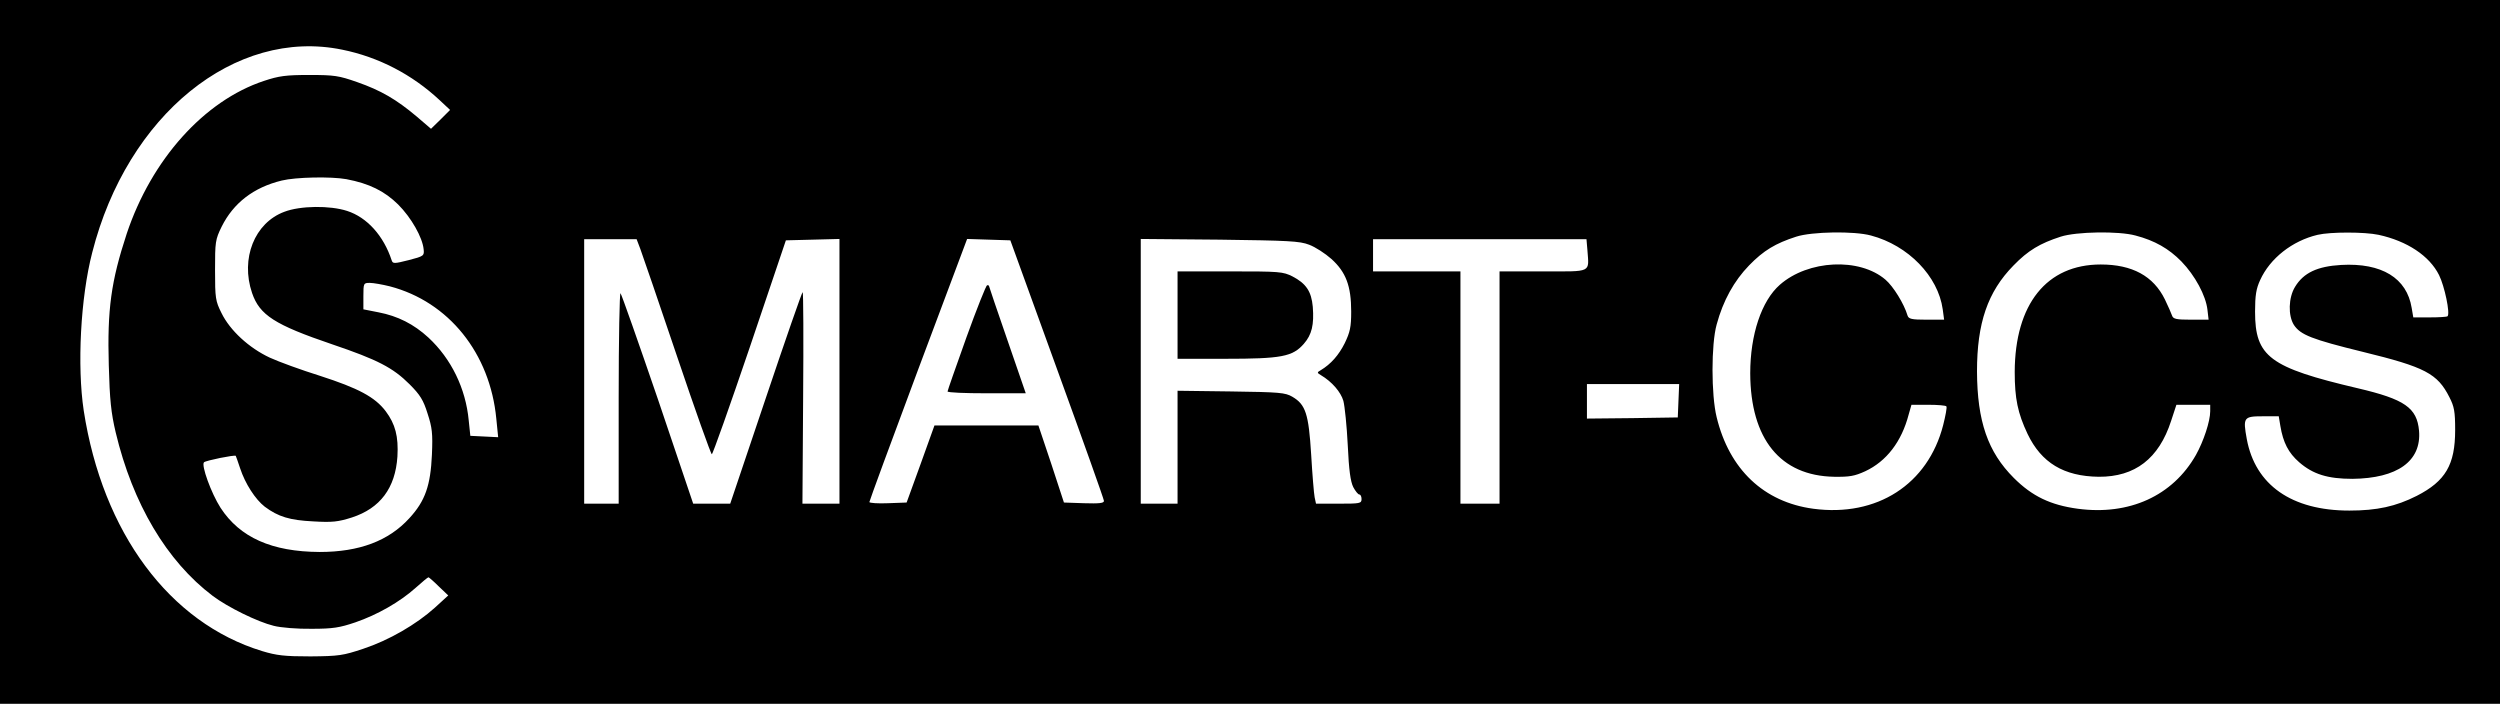
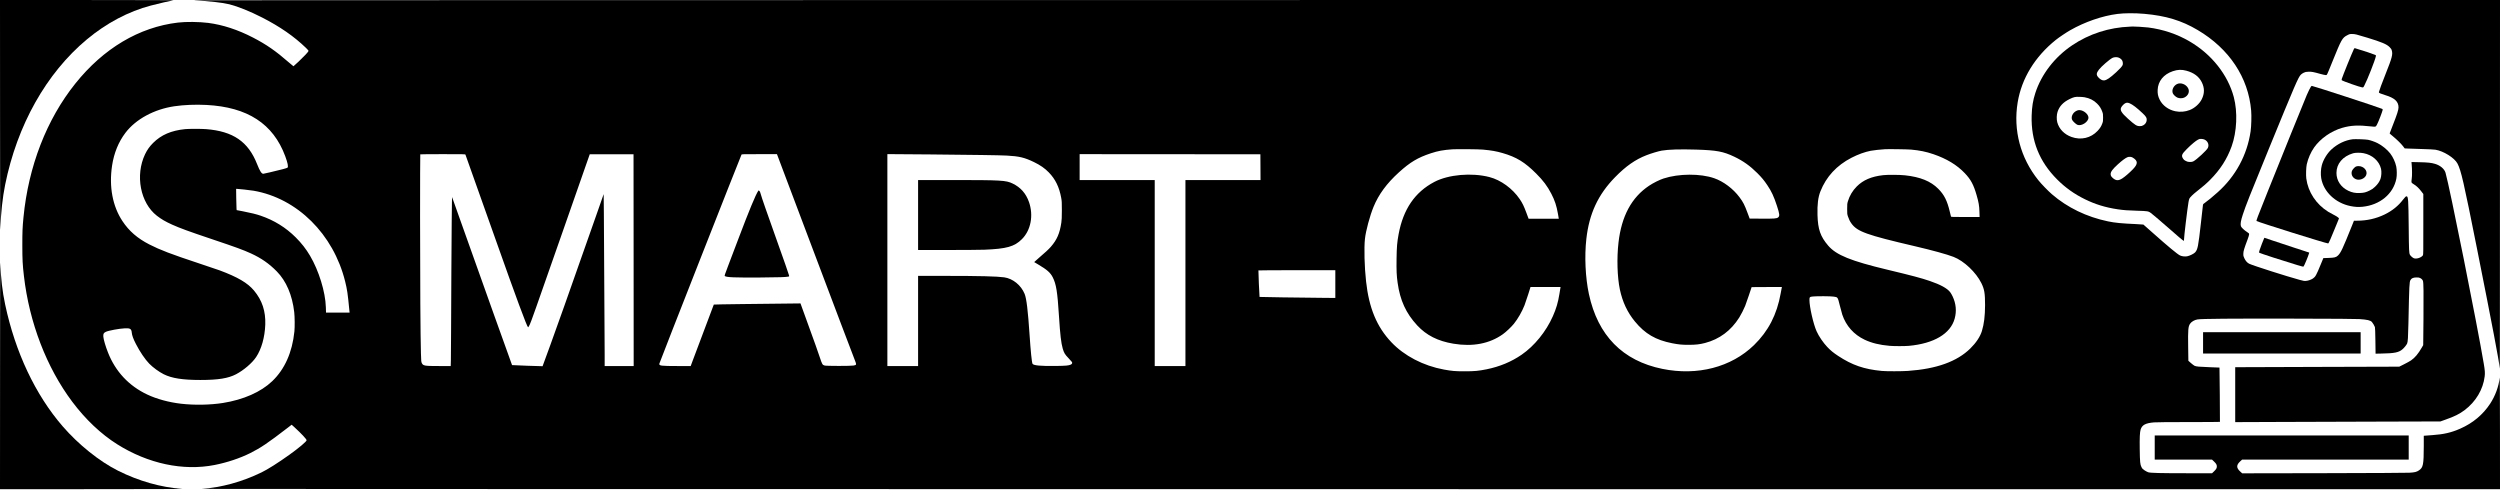
- <svg xmlns="http://www.w3.org/2000/svg" version="1.0" width="1087pt" height="306pt" viewBox="0 0 1087 306" preserveAspectRatio="xMidYMid meet">
-   <g transform="translate(0,306) scale(0.1,-0.1)" fill="#000000" stroke="none">
-     <path d="M0 1530 l0 -1530 5435 0 5435 0 0 1530 0 1530 -5435 0 -5435 0 0 -1530z m1488 1314 c158 -32 304 -108 423 -219 l46 -43 -41 -41 -42 -41 -63 54 c-88 74 -155 113 -258 149 -80 28 -99 31 -208 31 -102 0 -132 -4 -198 -26 -259 -86 -488 -341 -596 -664 -68 -207 -85 -329 -78 -572 4 -151 10 -207 30 -292 74 -310 222 -560 422 -711 65 -49 195 -113 265 -130 30 -8 104 -14 165 -13 93 0 122 5 190 28 96 33 194 89 262 150 28 25 53 46 56 46 2 0 23 -18 45 -40 l41 -39 -58 -53 c-81 -73 -200 -142 -312 -179 -87 -29 -105 -32 -229 -33 -113 0 -147 4 -210 23 -403 123 -694 515 -776 1046 -29 193 -14 490 37 687 152 598 621 978 1087 882z m18 -563 c100 -19 166 -52 225 -110 57 -57 106 -143 111 -195 3 -28 1 -30 -65 -47 -63 -16 -69 -16 -74 -1 -35 107 -107 187 -194 215 -74 24 -203 23 -273 -4 -129 -48 -191 -203 -140 -353 33 -96 98 -138 348 -223 198 -67 265 -102 337 -174 46 -46 60 -69 78 -127 20 -61 23 -86 19 -179 -6 -134 -29 -201 -98 -276 -90 -99 -218 -147 -390 -147 -208 1 -347 63 -431 192 -41 64 -85 186 -72 198 9 8 133 33 138 28 1 -2 10 -26 19 -54 22 -67 66 -135 107 -167 59 -44 109 -59 211 -64 83 -5 108 -2 168 17 123 40 189 128 198 265 5 87 -9 141 -51 197 -47 62 -119 100 -286 154 -80 25 -179 61 -218 79 -90 42 -173 118 -210 194 -26 52 -28 64 -28 186 0 123 1 133 29 190 51 102 138 170 261 200 61 15 214 18 281 6z m6629 -245 c162 -43 292 -177 312 -321 l6 -45 -77 0 c-64 0 -77 3 -82 18 -15 51 -62 127 -96 156 -113 97 -336 86 -459 -22 -80 -70 -129 -217 -129 -385 1 -286 131 -446 365 -450 67 -1 89 3 135 24 92 43 158 128 189 247 l12 42 74 0 c41 0 76 -3 78 -7 3 -5 -4 -41 -14 -81 -66 -258 -288 -401 -565 -364 -215 29 -365 171 -420 398 -24 97 -24 317 0 403 28 104 76 190 141 257 63 65 115 96 205 125 68 22 252 25 325 5z m1150 0 c84 -22 145 -57 200 -113 59 -61 106 -148 113 -210 l5 -43 -77 0 c-64 0 -77 3 -82 18 -3 9 -17 41 -31 70 -50 102 -142 152 -279 152 -235 0 -373 -172 -374 -467 0 -116 13 -179 56 -270 60 -125 157 -184 309 -186 158 -1 262 79 315 243 l23 70 73 0 74 0 0 -28 c0 -44 -29 -131 -62 -190 -101 -178 -290 -264 -514 -234 -118 16 -198 54 -278 134 -113 113 -159 246 -160 463 0 210 46 346 159 461 63 65 115 96 205 125 68 22 252 25 325 5z m1057 3 c124 -27 221 -91 263 -175 24 -48 49 -167 37 -179 -3 -3 -38 -5 -77 -5 l-72 0 -7 41 c-21 130 -130 197 -307 187 -103 -6 -163 -34 -200 -95 -29 -47 -31 -125 -5 -166 29 -43 76 -62 300 -117 270 -66 324 -94 376 -197 21 -41 25 -62 25 -143 0 -151 -42 -222 -167 -286 -91 -46 -173 -64 -293 -64 -251 0 -409 111 -446 311 -17 94 -14 99 70 99 l69 0 7 -42 c12 -72 35 -117 82 -158 60 -52 124 -72 231 -72 196 2 301 77 290 209 -9 100 -62 137 -267 185 -383 90 -446 137 -446 333 0 71 5 100 22 137 43 95 140 171 250 197 55 13 204 13 265 0z m-7558 -61 c9 -24 81 -234 160 -468 79 -234 147 -425 151 -425 4 0 78 209 165 465 l157 465 117 3 116 3 0 -576 0 -575 -80 0 -81 0 3 460 c2 253 1 460 -2 460 -3 0 -75 -207 -160 -460 l-155 -460 -80 0 -81 0 -153 453 c-85 248 -158 456 -163 462 -4 5 -8 -199 -8 -453 l0 -462 -75 0 -75 0 0 575 0 575 114 0 114 0 16 -42z m1812 -523 c112 -308 204 -566 204 -573 0 -10 -21 -12 -87 -10 l-87 3 -55 168 -56 167 -226 0 -226 0 -60 -167 -61 -168 -81 -3 c-44 -2 -81 1 -81 5 0 4 95 263 212 576 l213 568 94 -3 94 -3 203 -560z m1096 541 c27 -10 70 -38 97 -62 63 -57 86 -117 86 -229 0 -67 -5 -89 -28 -137 -26 -52 -60 -91 -105 -118 -16 -9 -16 -11 1 -21 49 -29 87 -74 98 -112 6 -23 15 -110 19 -192 5 -109 12 -159 24 -183 9 -17 21 -32 26 -32 6 0 10 -9 10 -20 0 -19 -7 -20 -99 -20 l-99 0 -6 28 c-3 15 -10 98 -15 185 -11 178 -24 218 -82 252 -31 18 -55 20 -266 23 l-233 3 0 -245 0 -246 -80 0 -80 0 0 576 0 575 343 -3 c298 -4 348 -6 389 -22z m1210 -23 c7 -101 23 -93 -193 -93 l-189 0 0 -505 0 -505 -85 0 -85 0 0 505 0 505 -190 0 -190 0 0 70 0 70 464 0 464 0 4 -47z m-5207 -158 c256 -67 436 -291 463 -576 l8 -80 -60 3 -61 3 -7 67 c-13 139 -76 268 -175 360 -64 59 -134 94 -217 110 l-66 13 0 57 c0 57 1 58 28 58 15 0 55 -7 87 -15z m5603 -497 l-3 -73 -197 -3 -198 -2 0 75 0 75 200 0 201 0 -3 -72z" />
-     <path d="M4202 1593 c-45 -126 -82 -231 -82 -235 0 -5 76 -8 170 -8 l170 0 -80 232 c-44 127 -80 233 -80 235 0 2 -4 3 -8 3 -4 0 -45 -102 -90 -227z" />
-     <path d="M5120 1690 l0 -190 208 0 c243 0 292 9 341 65 35 40 45 83 39 161 -6 67 -29 101 -88 132 -42 21 -56 22 -272 22 l-228 0 0 -190z" />
+ <svg xmlns="http://www.w3.org/2000/svg" version="1.0" width="8790pt" height="1720pt" viewBox="0 0 8790 1720" preserveAspectRatio="xMidYMid meet">
+   <g transform="translate(0,1720) scale(0.1,-0.1)" fill="#000000" stroke="none">
+     <path d="M2 13063 c0 -2313 5 -4045 9 -3928 23 600 79 1119 169 1565 422 2100 1449 3927 2875 5115 689 574 1464 984 2250 1190 237 63 729 177 795 185 36 4 -1322 8 -3017 9 l-3083 1 2 -4137z" />
+     <path d="M6800 17189 c527 -26 1040 -83 1264 -140 304 -77 730 -249 1151 -464 632 -324 1124 -664 1544 -1070 75 -73 92 -95 87 -112 -10 -32 -164 -196 -349 -370 -95 -89 -175 -163 -179 -163 -5 0 -79 62 -165 138 -454 397 -786 627 -1253 869 -534 277 -1071 453 -1582 518 -317 40 -777 45 -1063 11 -1364 -162 -2614 -905 -3607 -2145 -1010 -1262 -1648 -2907 -1823 -4706 -34 -349 -40 -500 -40 -980 1 -510 9 -677 56 -1078 189 -1638 797 -3220 1699 -4422 466 -621 1011 -1137 1580 -1495 1084 -683 2323 -947 3425 -729 438 86 895 239 1247 415 375 187 628 358 1328 897 l135 104 100 -91 c239 -219 425 -417 425 -455 0 -43 -272 -272 -606 -511 -396 -283 -757 -512 -982 -621 -678 -330 -1415 -532 -2107 -578 -72 -4 17904 -9 40343 -10 l40472 -1 -1 2003 c-1 1213 -5 1969 -10 1918 -33 -308 -154 -639 -336 -916 -254 -386 -606 -680 -1046 -874 -318 -141 -586 -203 -987 -230 -85 -6 -188 -14 -227 -17 l-73 -6 0 -356 c-1 -660 -21 -760 -168 -859 -87 -58 -142 -72 -338 -84 -104 -6 -1275 -12 -3024 -16 l-2855 -5 -67 61 c-143 131 -143 231 -1 361 l66 60 2928 0 2929 0 0 425 0 425 -4465 0 -4465 0 0 -425 0 -425 1008 0 1007 0 67 -64 c79 -76 102 -115 102 -176 0 -61 -23 -100 -102 -176 l-67 -64 -860 1 c-960 0 -1301 9 -1383 34 -29 9 -87 40 -130 68 -67 46 -81 61 -109 117 -46 91 -53 167 -60 625 -6 405 3 597 31 690 50 163 171 229 471 254 74 7 545 11 1217 11 603 0 1099 3 1101 7 4 8 -12 1906 -16 1909 -1 1 -153 7 -337 13 -374 13 -485 23 -540 50 -21 10 -78 54 -128 97 l-89 79 -7 490 c-9 607 0 716 69 815 50 72 154 132 260 149 145 24 1193 33 3355 28 1478 -3 2219 -8 2335 -16 282 -19 387 -43 442 -103 30 -32 91 -135 105 -178 7 -23 13 -186 17 -485 l6 -450 175 3 c499 8 646 38 782 161 58 52 133 148 153 194 25 59 35 216 45 702 29 1392 33 1456 73 1529 35 64 99 91 212 91 73 0 98 -4 130 -22 48 -25 80 -58 95 -98 22 -56 27 -426 19 -1345 l-9 -915 -46 -80 c-132 -229 -242 -359 -381 -456 -41 -28 -152 -90 -245 -136 l-170 -85 -2652 -8 c-1458 -5 -2756 -9 -2883 -10 l-233 0 0 -966 0 -966 1522 6 c838 3 2461 9 3608 12 l2085 6 168 60 c329 115 498 200 682 337 394 297 650 726 706 1185 15 123 9 211 -31 446 -230 1372 -1201 6219 -1345 6715 -40 136 -184 259 -370 314 -127 38 -258 52 -549 58 l-279 6 7 -74 c17 -189 18 -414 2 -517 -10 -67 -12 -110 -6 -126 5 -15 36 -41 77 -64 93 -55 177 -134 264 -248 l73 -95 0 -1067 c1 -972 0 -1069 -15 -1090 -62 -87 -244 -141 -328 -97 -44 22 -109 83 -127 117 -32 63 -36 132 -44 973 -10 975 -16 1072 -73 1083 -24 5 -55 -25 -128 -120 -167 -219 -378 -388 -643 -518 -301 -146 -624 -220 -971 -220 l-110 0 -69 -173 c-330 -821 -391 -951 -492 -1050 -67 -65 -122 -79 -332 -86 l-183 -6 -93 -225 c-157 -382 -184 -430 -272 -491 -62 -42 -163 -78 -242 -85 -61 -6 -86 -2 -223 35 -459 125 -1634 500 -1775 567 -69 32 -127 98 -172 192 -34 71 -37 84 -36 162 1 91 23 166 153 512 28 75 51 152 50 170 0 30 -7 38 -70 78 -105 67 -206 164 -219 208 -22 80 -5 186 67 407 99 305 248 683 908 2295 945 2309 1039 2528 1133 2625 20 21 66 52 102 69 56 26 79 31 165 34 111 4 171 -7 424 -78 79 -22 162 -40 183 -40 47 0 31 -32 228 456 327 808 353 854 531 946 82 42 87 43 174 42 103 -1 126 -7 525 -128 513 -157 683 -228 787 -331 48 -48 65 -73 77 -115 42 -142 12 -258 -214 -825 -133 -335 -223 -578 -235 -633 -6 -31 -5 -33 47 -57 29 -13 107 -40 173 -60 328 -98 467 -226 467 -430 0 -90 -52 -251 -203 -633 -60 -152 -109 -279 -109 -283 0 -4 48 -47 108 -95 144 -118 291 -262 363 -355 l58 -77 113 -5 c62 -3 286 -11 498 -17 225 -6 420 -16 470 -24 287 -47 670 -287 774 -485 127 -242 217 -631 680 -2956 564 -2832 773 -3932 809 -4255 2 -19 5 2889 5 6463 l2 6497 -40632 -1 c-22348 -1 -40559 -6 -40468 -10z m68590 -475 c758 -66 1314 -234 1882 -571 1108 -655 1781 -1669 1879 -2832 16 -193 6 -553 -20 -731 -122 -831 -526 -1577 -1156 -2139 -181 -162 -357 -307 -442 -365 -66 -45 -73 -52 -78 -90 -3 -23 -35 -302 -70 -621 -95 -846 -113 -933 -205 -1039 -43 -48 -198 -124 -283 -138 -82 -13 -184 -1 -249 31 -92 44 -432 327 -950 788 -180 160 -331 294 -336 297 -5 3 -115 10 -243 16 -525 23 -760 46 -1003 97 -749 156 -1427 484 -1971 954 -136 118 -371 360 -478 494 -629 785 -887 1757 -726 2735 139 842 606 1607 1343 2198 108 87 361 257 501 337 513 294 1132 508 1664 575 246 31 612 33 941 4z m-68130 -3204 c1444 -76 2345 -661 2768 -1800 88 -238 115 -371 81 -405 -8 -8 -84 -32 -169 -54 -325 -82 -658 -161 -683 -161 -61 0 -120 92 -218 340 -311 790 -843 1155 -1794 1230 -169 13 -601 13 -735 0 -488 -49 -841 -201 -1126 -485 -124 -124 -209 -243 -284 -399 -352 -741 -166 -1710 415 -2161 161 -124 297 -204 535 -312 274 -124 584 -237 1405 -513 854 -287 1083 -371 1370 -501 364 -167 638 -358 909 -634 331 -337 542 -831 611 -1430 19 -166 22 -518 6 -680 -75 -733 -340 -1327 -777 -1745 -401 -384 -1012 -653 -1739 -769 -445 -70 -1000 -80 -1470 -26 -425 49 -856 166 -1189 324 -645 304 -1116 808 -1379 1476 -85 214 -158 464 -164 560 -6 100 11 131 89 168 94 45 472 114 673 124 181 8 227 -21 238 -154 8 -93 54 -220 146 -398 138 -270 324 -544 467 -690 133 -136 341 -288 510 -373 283 -142 663 -202 1289 -202 625 0 978 57 1254 201 270 141 568 396 706 604 189 283 305 696 322 1140 17 472 -109 855 -396 1199 -222 267 -576 475 -1211 711 -85 32 -414 143 -730 247 -964 319 -1365 471 -1740 664 -419 215 -713 470 -944 819 -349 526 -477 1212 -365 1955 67 441 226 830 470 1151 364 479 1010 829 1721 933 333 49 742 66 1128 46z m44880 -1570 c308 -29 470 -58 689 -121 490 -142 785 -322 1186 -724 243 -242 391 -440 529 -706 124 -240 185 -425 234 -711 l29 -168 -531 0 -531 0 -75 202 c-89 240 -141 347 -237 488 -254 373 -663 670 -1063 774 -626 162 -1445 90 -1940 -171 -683 -360 -1092 -959 -1255 -1838 -53 -288 -66 -441 -72 -866 -6 -416 2 -590 37 -839 87 -624 295 -1075 690 -1502 322 -347 725 -551 1270 -642 681 -114 1271 -1 1739 332 113 80 298 255 388 366 145 181 287 429 376 656 25 63 82 233 128 378 l82 262 528 0 529 0 -5 -27 c-3 -16 -19 -113 -36 -218 -49 -303 -111 -515 -230 -783 -239 -541 -648 -1044 -1099 -1354 -362 -249 -770 -419 -1234 -513 -286 -57 -420 -70 -771 -70 -331 0 -443 10 -725 61 -723 132 -1397 482 -1851 963 -511 539 -785 1199 -888 2136 -57 511 -74 1178 -40 1494 30 282 172 810 302 1127 180 438 464 825 889 1211 399 362 665 521 1128 674 252 83 427 115 755 139 158 11 929 4 1075 -10z m15055 0 c299 -27 529 -74 780 -160 469 -160 831 -379 1106 -668 213 -223 311 -405 418 -779 71 -246 92 -366 98 -575 l6 -188 -501 0 c-468 0 -501 1 -506 18 -3 9 -21 85 -41 167 -91 387 -196 596 -405 806 -264 268 -633 417 -1170 475 -187 20 -615 23 -770 5 -412 -47 -700 -171 -925 -396 -147 -147 -252 -322 -312 -520 -25 -83 -27 -104 -27 -270 0 -172 1 -184 28 -265 35 -105 66 -167 121 -245 204 -287 531 -405 2224 -800 628 -147 1130 -285 1368 -377 366 -141 789 -541 978 -923 107 -217 130 -357 130 -775 -1 -377 -36 -662 -111 -908 -60 -197 -205 -416 -409 -616 -466 -458 -1186 -717 -2190 -787 -223 -16 -755 -16 -920 -1 -621 58 -1044 204 -1535 528 -167 110 -268 192 -385 316 -142 150 -295 374 -374 551 -113 251 -251 856 -251 1100 0 103 9 112 127 123 145 14 627 11 726 -5 147 -22 140 -13 213 -305 34 -137 74 -286 89 -330 133 -394 406 -700 785 -880 249 -117 525 -185 875 -215 153 -14 537 -14 680 -1 884 81 1465 426 1611 957 73 264 48 528 -72 782 -24 52 -63 119 -86 148 -104 136 -339 265 -714 393 -304 104 -617 187 -1484 395 -1300 311 -1807 517 -2091 849 -274 320 -361 571 -376 1076 -10 376 21 627 103 832 205 517 572 913 1094 1182 230 118 463 203 676 245 92 18 340 45 504 55 124 7 796 -3 915 -14z m-7560 0 c723 -22 952 -65 1342 -250 311 -148 556 -322 809 -575 157 -157 239 -256 353 -426 150 -222 230 -396 339 -729 94 -287 101 -354 42 -403 -50 -42 -125 -48 -583 -45 l-419 3 -69 185 c-112 300 -156 388 -288 565 -220 297 -563 555 -888 668 -488 170 -1248 166 -1783 -9 -143 -47 -360 -155 -505 -252 -618 -411 -972 -1068 -1079 -2002 -63 -546 -43 -1214 49 -1650 93 -438 264 -802 528 -1123 357 -434 730 -652 1312 -766 227 -44 348 -56 585 -55 241 0 380 16 566 64 509 132 914 433 1206 896 67 108 161 292 208 409 18 44 76 211 130 370 l97 290 532 3 533 2 -6 -27 c-3 -16 -20 -104 -37 -198 -133 -747 -434 -1329 -940 -1821 -800 -776 -1987 -1084 -3219 -834 -1396 283 -2271 1173 -2584 2631 -124 577 -159 1329 -90 1939 99 886 411 1557 1008 2168 382 391 716 624 1109 776 159 62 425 142 533 160 239 41 640 53 1209 36z m-43270 -177 c11 -29 849 -2387 1067 -3003 712 -2013 1098 -3055 1135 -3067 7 -3 31 35 57 89 49 102 167 435 1156 3263 369 1056 735 2102 813 2325 l142 405 770 0 770 0 3 -3722 2 -3723 -510 0 -510 0 0 393 c0 571 -20 4176 -28 4972 l-7 680 -259 -740 c-271 -777 -753 -2142 -1124 -3190 -289 -816 -757 -2114 -765 -2121 -4 -4 -1069 34 -1073 39 -6 6 -1089 3038 -1877 5255 l-232 653 -5 -173 c-3 -95 -7 -400 -8 -678 -2 -278 -7 -1072 -12 -1765 -5 -693 -9 -1629 -10 -2081 0 -451 -3 -916 -7 -1032 l-6 -212 -396 0 c-527 0 -572 8 -619 102 -22 44 -24 63 -32 347 -17 550 -30 2548 -30 4782 0 1213 3 2209 7 2212 3 4 361 7 794 7 740 0 787 -1 794 -17z m10963 -10 c5 -16 153 -406 327 -868 174 -462 555 -1472 847 -2245 937 -2483 1432 -3792 1544 -4077 75 -193 75 -193 -31 -215 -86 -19 -963 -18 -1022 0 -77 23 -85 37 -172 297 -78 235 -134 393 -497 1393 l-179 494 -520 -6 c-286 -3 -970 -11 -1520 -17 -550 -6 -1003 -15 -1008 -18 -6 -6 -387 -1020 -748 -1988 l-64 -173 -460 0 c-596 1 -655 8 -642 85 8 47 2846 7266 2888 7348 9 16 49 17 628 17 l619 0 10 -27z m5407 17 c1447 -13 2417 -27 2661 -40 438 -23 626 -68 959 -229 221 -107 381 -218 521 -363 232 -238 367 -516 436 -894 21 -117 23 -157 23 -439 -1 -243 -4 -336 -18 -430 -57 -382 -153 -603 -370 -853 -81 -92 -194 -197 -445 -412 -78 -68 -141 -124 -140 -125 2 -1 66 -40 143 -85 309 -183 424 -284 508 -447 124 -242 167 -511 222 -1388 40 -632 74 -926 130 -1120 45 -153 77 -207 201 -335 61 -63 117 -126 124 -138 19 -39 4 -71 -43 -92 -77 -34 -165 -42 -519 -47 -528 -8 -796 17 -825 77 -26 55 -66 450 -103 1015 -57 857 -108 1278 -174 1441 -125 306 -412 539 -718 583 -245 35 -879 51 -2055 51 l-973 0 0 -1585 0 -1585 -540 0 -540 0 0 3725 0 3725 193 0 c105 0 710 -4 1342 -10z m11583 -447 l2 -453 -1320 0 -1320 0 0 -3270 0 -3270 -540 0 -540 0 0 3270 0 3270 -1320 0 -1320 0 0 455 0 455 3178 -2 3177 -3 3 -452z m-35723 -788 c129 -14 275 -32 323 -41 1532 -266 2803 -1525 3216 -3185 73 -295 91 -414 151 -1036 l7 -63 -415 0 -414 0 -6 188 c-15 535 -247 1288 -556 1810 -142 241 -300 442 -505 647 -349 347 -755 598 -1230 761 -158 54 -344 100 -628 155 l-217 41 -5 52 c-3 28 -7 196 -10 374 l-4 322 28 0 c16 0 135 -11 265 -25z m38355 -3323 l0 -488 -452 4 c-777 6 -2207 27 -2212 32 -6 7 -46 922 -40 932 3 4 612 8 1355 8 l1349 0 0 -488z" />
+     <path d="M74890 16263 c-733 -27 -1438 -254 -2034 -657 -615 -414 -1081 -1019 -1294 -1677 -84 -260 -120 -480 -129 -795 -25 -880 269 -1616 897 -2244 290 -290 602 -512 975 -695 366 -180 725 -290 1155 -354 210 -31 350 -41 690 -51 358 -10 390 -15 476 -80 75 -57 283 -234 523 -444 408 -360 617 -536 634 -536 4 0 7 21 7 48 0 98 115 1062 157 1312 8 52 23 110 32 128 24 47 130 151 250 245 222 174 351 285 481 416 352 354 591 725 753 1172 186 515 217 1209 77 1736 -210 786 -778 1503 -1550 1955 -441 259 -938 426 -1461 492 -110 14 -508 39 -549 34 -8 -1 -49 -3 -90 -5z m-409 -1085 c60 -20 116 -65 138 -111 23 -48 28 -125 10 -160 -29 -55 -99 -133 -225 -248 -218 -199 -326 -273 -419 -286 -61 -8 -138 30 -204 103 -81 89 -78 150 16 274 82 110 375 364 477 415 56 28 147 34 207 13z m2391 -464 c264 -71 444 -205 544 -408 99 -202 99 -391 -2 -595 -79 -160 -250 -313 -424 -380 -162 -63 -336 -77 -507 -42 -241 50 -448 203 -549 406 -58 118 -77 209 -71 345 13 306 209 547 532 656 177 59 305 64 477 18z m-3577 -934 c179 -33 318 -103 436 -220 93 -92 141 -168 186 -291 24 -66 27 -89 27 -204 1 -116 -2 -138 -26 -203 -37 -103 -81 -172 -167 -264 -236 -252 -585 -334 -918 -213 -254 91 -436 280 -500 516 -27 102 -23 263 10 364 65 200 198 341 422 451 150 73 202 85 350 79 66 -2 147 -9 180 -15z m1585 -213 c102 -42 258 -162 458 -352 120 -114 147 -160 140 -240 -6 -77 -48 -139 -118 -179 -46 -26 -65 -30 -125 -31 -108 0 -165 36 -415 260 -232 209 -288 303 -238 400 27 51 96 122 140 144 54 27 89 26 158 -2z m2622 -1271 c123 -52 179 -181 127 -296 -37 -82 -391 -410 -509 -472 -36 -18 -60 -23 -121 -23 -66 1 -86 6 -144 34 -52 26 -73 43 -96 79 -71 112 -52 160 130 343 163 163 313 288 395 330 54 27 68 30 121 25 33 -2 77 -12 97 -20z m-2514 -638 c187 -115 188 -219 4 -410 -112 -117 -275 -258 -369 -319 -136 -88 -224 -86 -331 7 -63 55 -82 89 -82 144 0 81 69 174 257 345 143 130 262 218 330 246 61 25 139 19 191 -13z" />
+     <path d="M76542 14244 c-126 -63 -194 -218 -143 -329 23 -51 98 -120 159 -147 67 -30 171 -30 237 0 147 67 206 215 135 338 -77 136 -261 201 -388 138z" />
+     <path d="M73002 13300 c-128 -65 -195 -215 -143 -319 24 -47 133 -149 181 -169 142 -59 390 101 390 252 0 116 -161 255 -305 264 -52 3 -69 -1 -123 -28z" />
+     <path d="M26658 10487 c-92 -139 -322 -695 -688 -1662 -116 -308 -277 -731 -357 -940 -132 -346 -143 -380 -128 -391 62 -46 344 -57 1245 -51 681 5 901 13 992 32 27 6 29 9 22 38 -10 47 -178 527 -469 1342 -306 857 -498 1408 -524 1510 -22 84 -31 103 -59 128 -19 17 -20 17 -34 -6z" />
+     <path d="M32280 9640 l0 -1230 1038 0 c570 0 1152 5 1292 10 782 31 1057 108 1320 371 315 313 414 835 249 1306 -106 301 -294 515 -572 649 -240 115 -378 123 -2149 124 l-1178 0 0 -1230z" />
+     <path d="M82762 15473 c-54 -105 -394 -944 -423 -1041 -7 -26 -9 -46 -3 -52 33 -32 650 -248 721 -253 37 -2 39 -1 72 63 106 198 383 903 406 1031 7 35 6 37 -37 54 -125 51 -299 108 -700 231 -12 4 -23 -6 -36 -33z" />
+     <path d="M81252 14153 c-27 -38 -90 -166 -145 -293 -94 -220 -948 -2327 -1386 -3425 -369 -923 -396 -995 -379 -1006 66 -43 2449 -789 2518 -789 15 0 105 203 278 632 l101 248 -25 29 c-14 17 -81 58 -157 97 -73 37 -161 85 -197 108 -425 264 -709 696 -771 1171 -15 116 -6 394 16 495 47 211 143 431 263 600 221 312 598 574 984 685 306 89 563 101 1027 49 155 -18 153 -18 202 78 52 102 174 419 193 500 5 23 2 30 -22 42 -81 42 -2421 806 -2468 806 -7 0 -21 -12 -32 -27z" />
+     <path d="M82720 12304 c-265 -33 -536 -163 -749 -360 -153 -142 -285 -362 -337 -559 -35 -133 -43 -320 -20 -451 82 -476 497 -871 1026 -979 156 -32 281 -39 425 -25 613 61 1086 453 1191 989 22 109 20 314 -4 426 -34 159 -115 334 -212 460 -102 132 -288 284 -445 362 -95 48 -243 100 -335 118 -83 16 -457 29 -540 19z m381 -490 c307 -58 547 -271 615 -544 25 -99 15 -273 -20 -365 -39 -102 -97 -184 -192 -274 -66 -63 -104 -89 -186 -129 -132 -65 -195 -82 -343 -88 -156 -8 -274 15 -407 78 -263 126 -418 357 -418 628 0 323 220 583 585 691 78 23 253 25 366 3z" />
+     <path d="M82832 11343 c-47 -23 -126 -113 -140 -160 -35 -117 22 -232 140 -283 129 -55 310 16 362 142 63 151 -81 319 -272 318 -32 0 -71 -8 -90 -17z" />
+     <path d="M79530 8633 c-78 -198 -111 -305 -98 -318 17 -17 876 -296 1341 -435 177 -53 210 -61 221 -49 25 27 170 378 191 461 l7 27 -509 166 c-279 92 -634 210 -788 261 -154 52 -280 94 -281 94 -1 0 -39 -93 -84 -207z" />
+     <path d="M2 4078 l-2 -4078 3263 1 c1849 1 3210 5 3142 10 -743 52 -1527 274 -2255 639 -654 328 -1389 917 -1946 1560 -962 1112 -1668 2608 -2023 4285 -98 462 -147 887 -170 1460 -4 110 -9 -1635 -9 -3877z" />
+     <path d="M77460 5145 l0 -375 2770 0 2770 0 0 375 0 375 -2770 0 -2770 0 0 -375z" />
  </g>
</svg>
